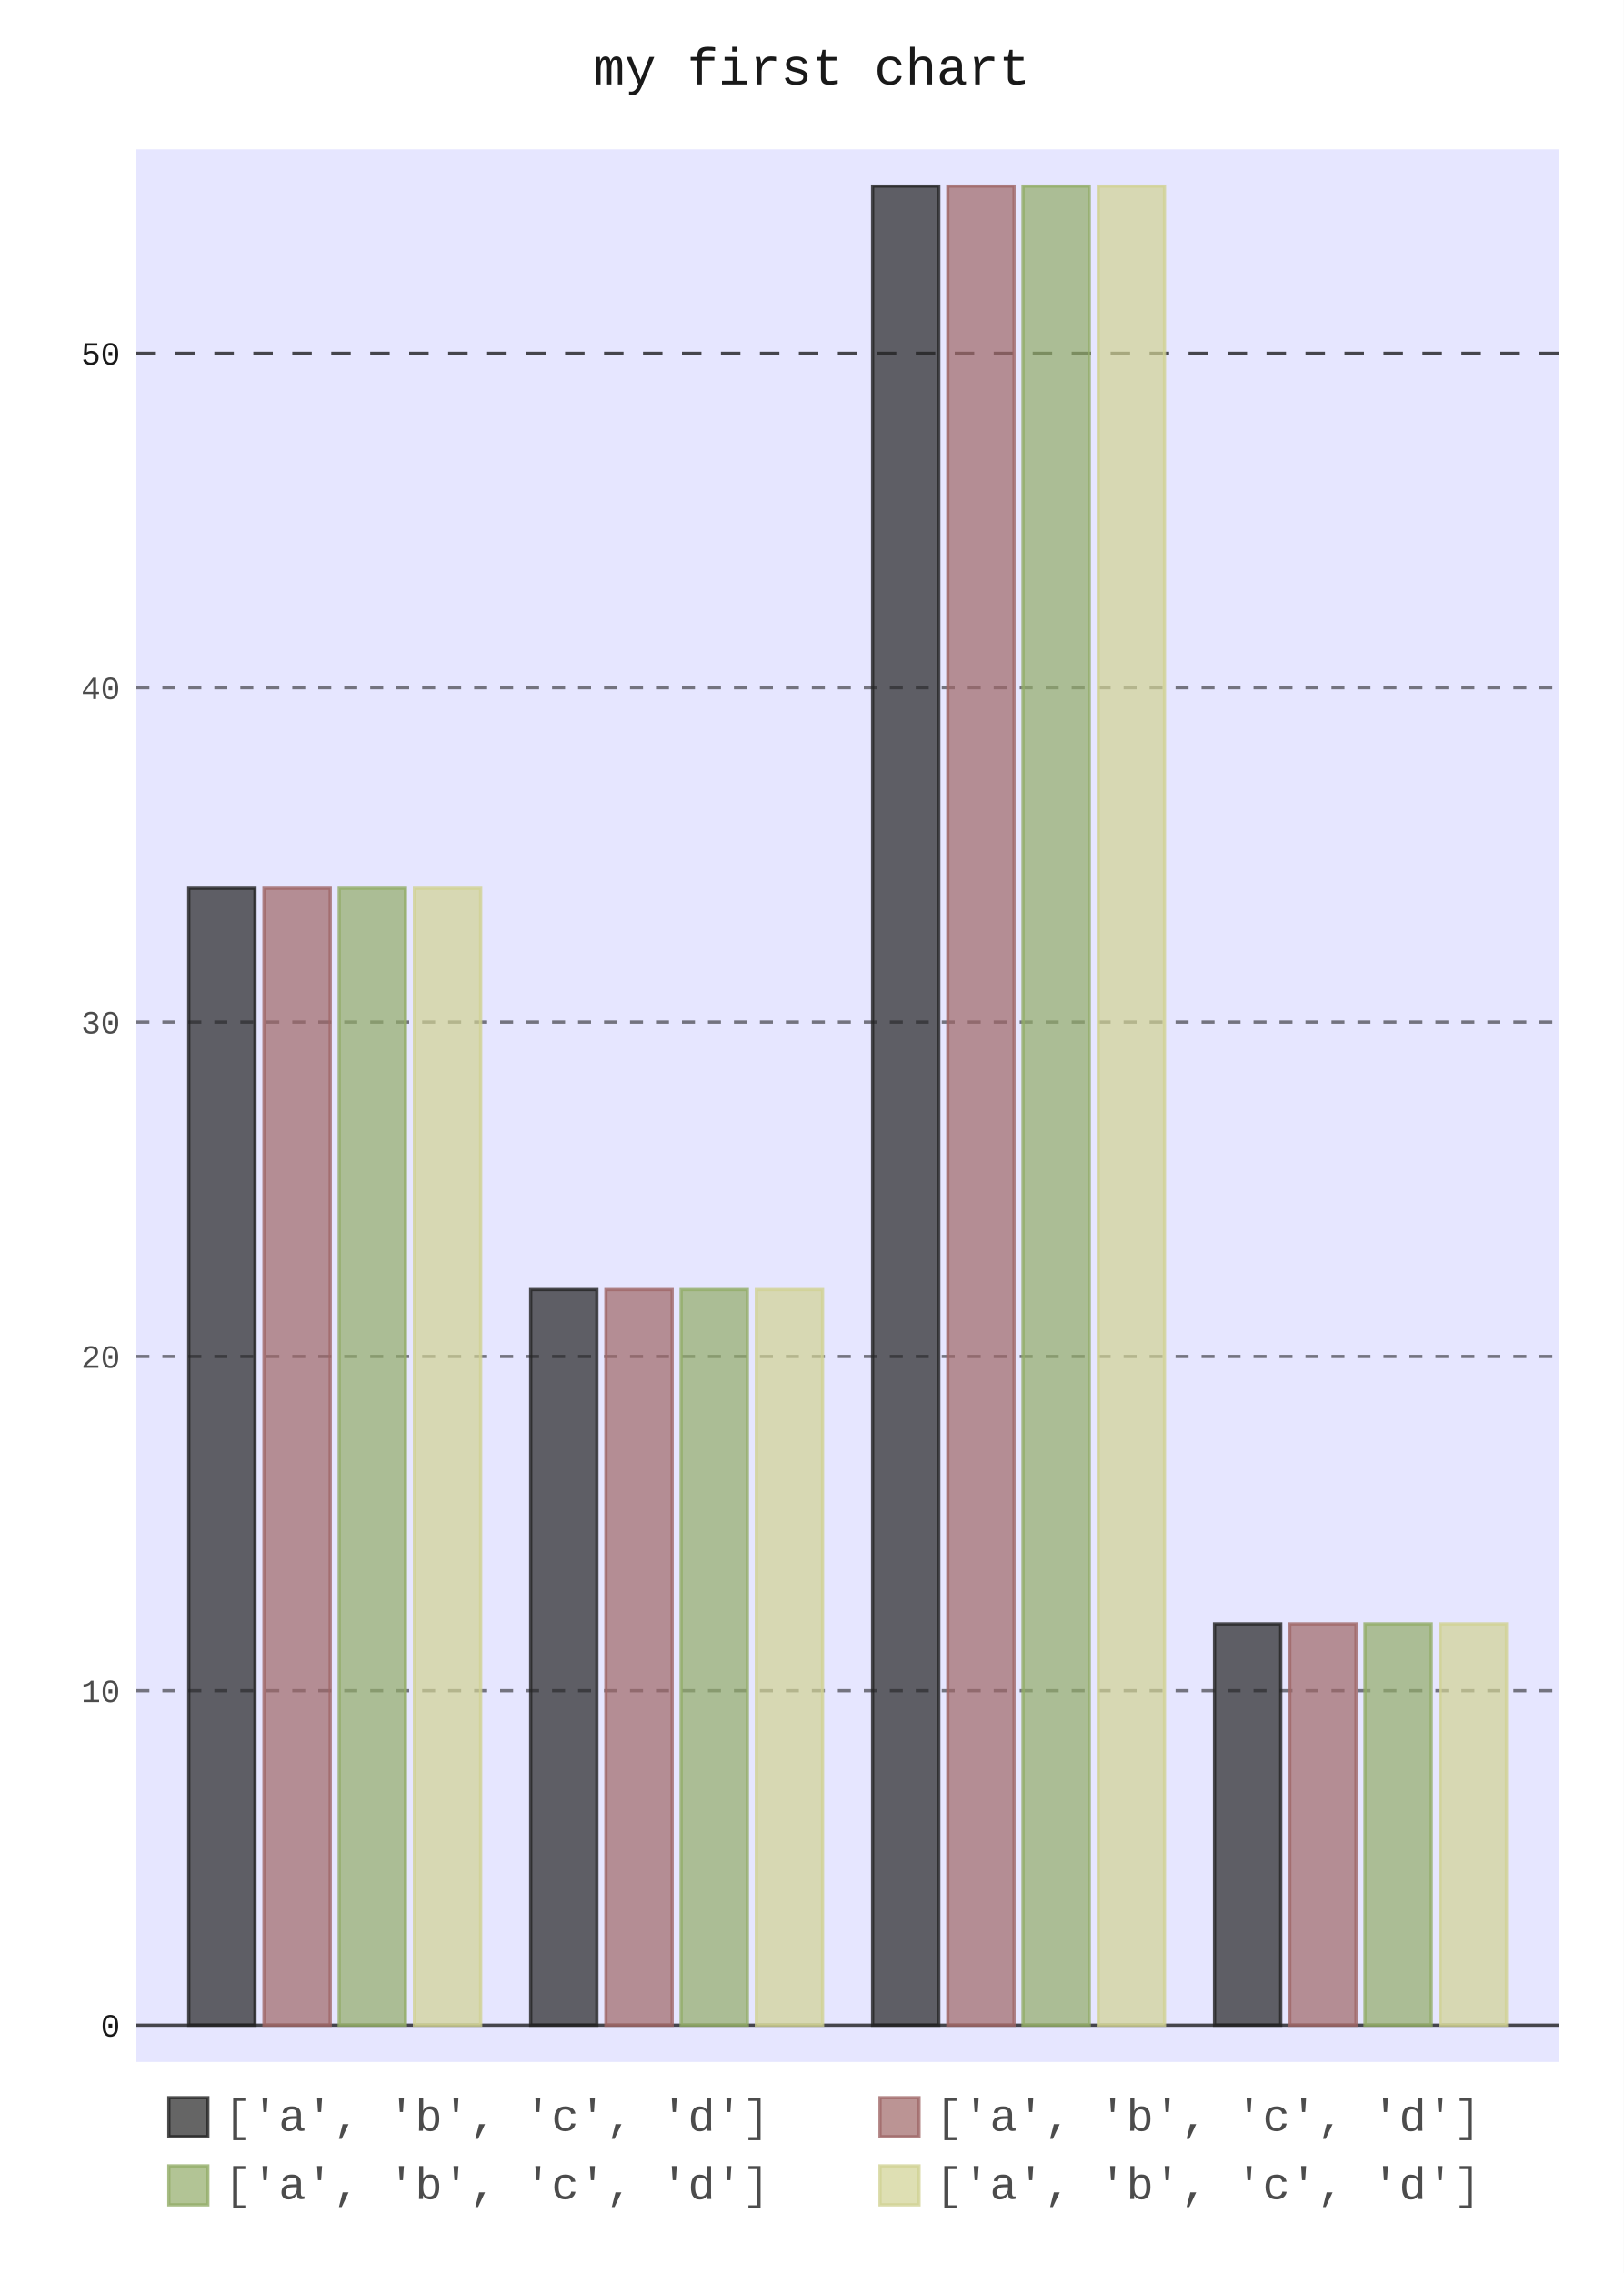
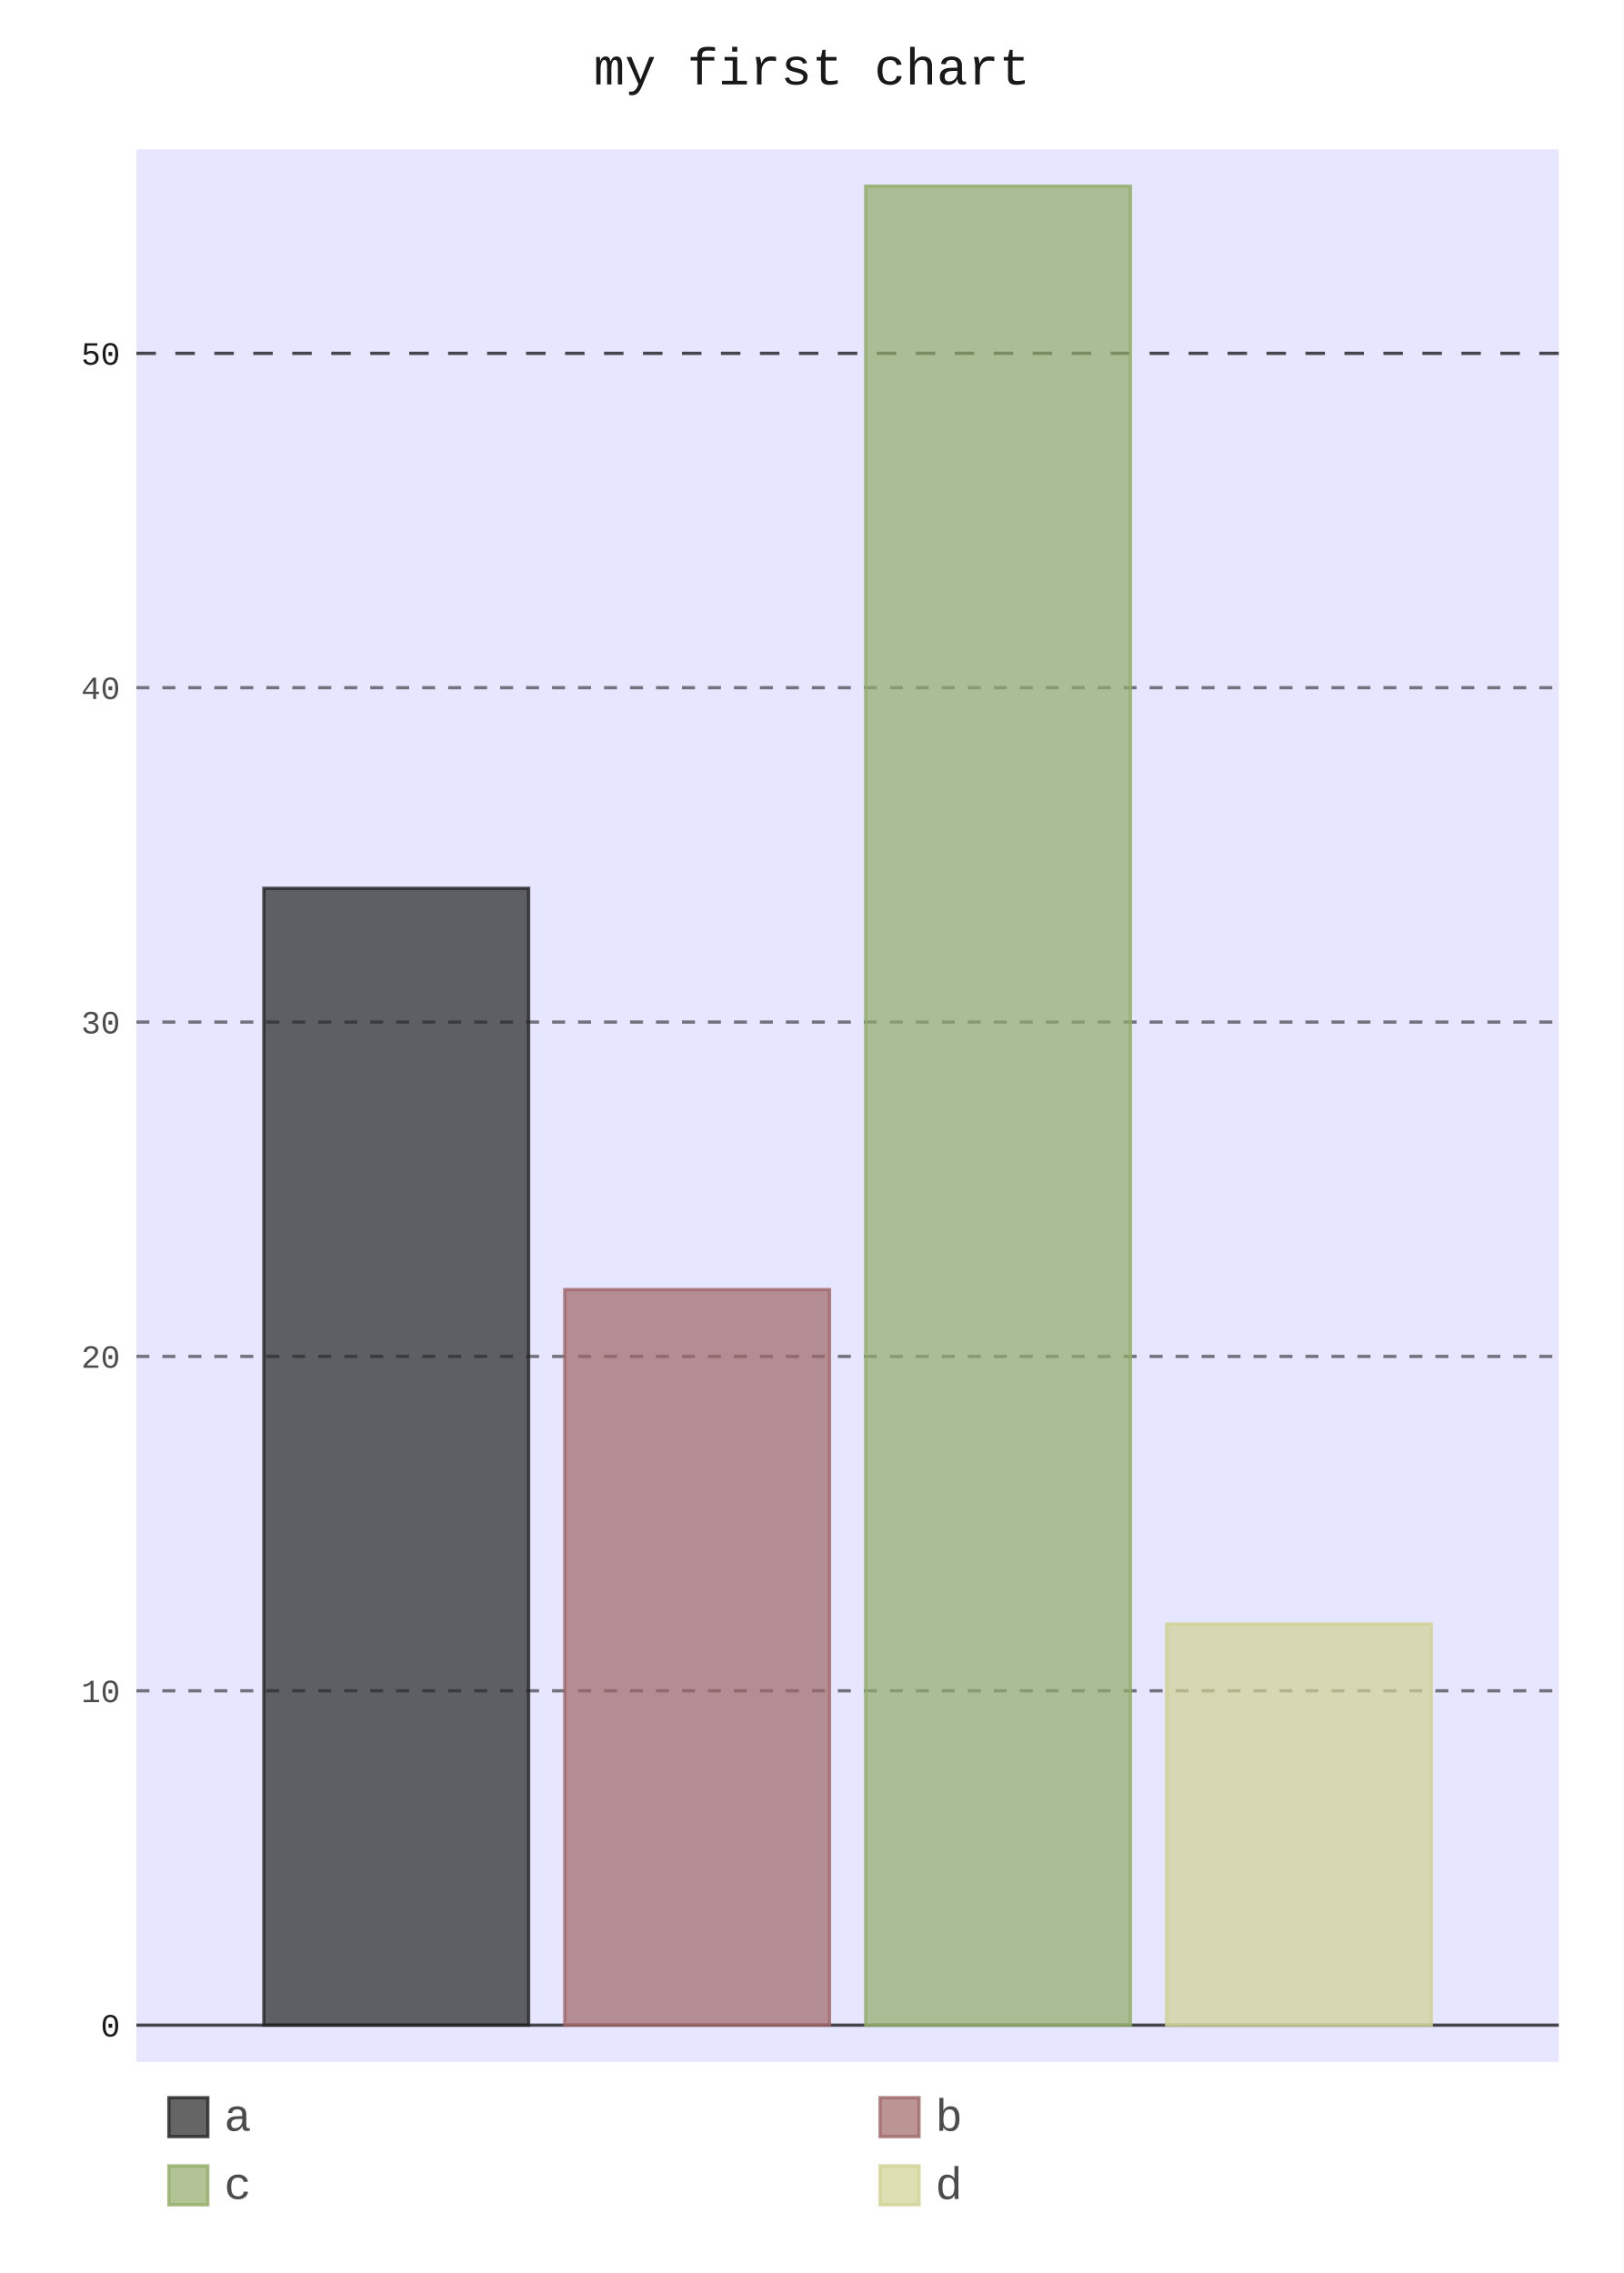
- <svg xmlns="http://www.w3.org/2000/svg" class="pygal-chart" id="chart-20c61601-72b8-4c2a-8d84-35649854fe29" viewBox="0 0 500 700">
+ <svg xmlns="http://www.w3.org/2000/svg" class="pygal-chart" id="chart-bbf95886-32be-4651-8cec-515d340e7dae" viewBox="0 0 500 700">
  <defs>
-     <style type="text/css">#chart-20c61601-72b8-4c2a-8d84-35649854fe29{-webkit-user-select:none;-webkit-font-smoothing:antialiased;font-family:Consolas,"Liberation Mono",Menlo,Courier,monospace}#chart-20c61601-72b8-4c2a-8d84-35649854fe29 .title{font-family:Consolas,"Liberation Mono",Menlo,Courier,monospace;font-size:16px}#chart-20c61601-72b8-4c2a-8d84-35649854fe29 .legends .legend text{font-family:Consolas,"Liberation Mono",Menlo,Courier,monospace;font-size:14px}#chart-20c61601-72b8-4c2a-8d84-35649854fe29 .axis text{font-family:Consolas,"Liberation Mono",Menlo,Courier,monospace;font-size:10px}#chart-20c61601-72b8-4c2a-8d84-35649854fe29 .axis text.major{font-family:Consolas,"Liberation Mono",Menlo,Courier,monospace;font-size:10px}#chart-20c61601-72b8-4c2a-8d84-35649854fe29 .text-overlay text.value{font-family:Consolas,"Liberation Mono",Menlo,Courier,monospace;font-size:16px}#chart-20c61601-72b8-4c2a-8d84-35649854fe29 .text-overlay text.label{font-family:Consolas,"Liberation Mono",Menlo,Courier,monospace;font-size:10px}#chart-20c61601-72b8-4c2a-8d84-35649854fe29 .tooltip{font-family:Consolas,"Liberation Mono",Menlo,Courier,monospace;font-size:14px}#chart-20c61601-72b8-4c2a-8d84-35649854fe29 text.no_data{font-family:Consolas,"Liberation Mono",Menlo,Courier,monospace;font-size:64px}
- #chart-20c61601-72b8-4c2a-8d84-35649854fe29{background-color:white}#chart-20c61601-72b8-4c2a-8d84-35649854fe29 path,#chart-20c61601-72b8-4c2a-8d84-35649854fe29 line,#chart-20c61601-72b8-4c2a-8d84-35649854fe29 rect,#chart-20c61601-72b8-4c2a-8d84-35649854fe29 circle{-webkit-transition:150ms;-moz-transition:150ms;transition:150ms}#chart-20c61601-72b8-4c2a-8d84-35649854fe29 .graph &gt; .background{fill:white}#chart-20c61601-72b8-4c2a-8d84-35649854fe29 .plot &gt; .background{fill:rgba(0,0,255,0.1)}#chart-20c61601-72b8-4c2a-8d84-35649854fe29 .graph{fill:rgba(0,0,0,0.7)}#chart-20c61601-72b8-4c2a-8d84-35649854fe29 text.no_data{fill:rgba(0,0,0,0.9)}#chart-20c61601-72b8-4c2a-8d84-35649854fe29 .title{fill:rgba(0,0,0,0.9)}#chart-20c61601-72b8-4c2a-8d84-35649854fe29 .legends .legend text{fill:rgba(0,0,0,0.7)}#chart-20c61601-72b8-4c2a-8d84-35649854fe29 .legends .legend:hover text{fill:rgba(0,0,0,0.9)}#chart-20c61601-72b8-4c2a-8d84-35649854fe29 .axis .line{stroke:rgba(0,0,0,0.9)}#chart-20c61601-72b8-4c2a-8d84-35649854fe29 .axis .guide.line{stroke:rgba(0,0,0,0.5)}#chart-20c61601-72b8-4c2a-8d84-35649854fe29 .axis .major.line{stroke:rgba(0,0,0,0.7)}#chart-20c61601-72b8-4c2a-8d84-35649854fe29 .axis text.major{fill:rgba(0,0,0,0.9)}#chart-20c61601-72b8-4c2a-8d84-35649854fe29 .axis.y .guides:hover .guide.line,#chart-20c61601-72b8-4c2a-8d84-35649854fe29 .line-graph .axis.x .guides:hover .guide.line,#chart-20c61601-72b8-4c2a-8d84-35649854fe29 .stackedline-graph .axis.x .guides:hover .guide.line,#chart-20c61601-72b8-4c2a-8d84-35649854fe29 .xy-graph .axis.x .guides:hover .guide.line{stroke:rgba(0,0,0,0.9)}#chart-20c61601-72b8-4c2a-8d84-35649854fe29 .axis .guides:hover text{fill:rgba(0,0,0,0.9)}#chart-20c61601-72b8-4c2a-8d84-35649854fe29 .reactive{fill-opacity:.7;stroke-opacity:.8}#chart-20c61601-72b8-4c2a-8d84-35649854fe29 .ci{stroke:rgba(0,0,0,0.7)}#chart-20c61601-72b8-4c2a-8d84-35649854fe29 .reactive.active,#chart-20c61601-72b8-4c2a-8d84-35649854fe29 .active .reactive{fill-opacity:.8;stroke-opacity:.9;stroke-width:4}#chart-20c61601-72b8-4c2a-8d84-35649854fe29 .ci .reactive.active{stroke-width:1.5}#chart-20c61601-72b8-4c2a-8d84-35649854fe29 .series text{fill:rgba(0,0,0,0.9)}#chart-20c61601-72b8-4c2a-8d84-35649854fe29 .tooltip rect{fill:rgba(0,0,255,0.1);stroke:rgba(0,0,0,0.9);-webkit-transition:opacity 150ms;-moz-transition:opacity 150ms;transition:opacity 150ms}#chart-20c61601-72b8-4c2a-8d84-35649854fe29 .tooltip .label{fill:rgba(0,0,0,0.7)}#chart-20c61601-72b8-4c2a-8d84-35649854fe29 .tooltip .label{fill:rgba(0,0,0,0.7)}#chart-20c61601-72b8-4c2a-8d84-35649854fe29 .tooltip .legend{font-size:.8em;fill:rgba(0,0,0,0.5)}#chart-20c61601-72b8-4c2a-8d84-35649854fe29 .tooltip .x_label{font-size:.6em;fill:rgba(0,0,0,0.9)}#chart-20c61601-72b8-4c2a-8d84-35649854fe29 .tooltip .xlink{font-size:.5em;text-decoration:underline}#chart-20c61601-72b8-4c2a-8d84-35649854fe29 .tooltip .value{font-size:1.5em}#chart-20c61601-72b8-4c2a-8d84-35649854fe29 .bound{font-size:.5em}#chart-20c61601-72b8-4c2a-8d84-35649854fe29 .max-value{font-size:.75em;fill:rgba(0,0,0,0.5)}#chart-20c61601-72b8-4c2a-8d84-35649854fe29 .map-element{fill:rgba(0,0,255,0.1);stroke:rgba(0,0,0,0.5) !important}#chart-20c61601-72b8-4c2a-8d84-35649854fe29 .map-element .reactive{fill-opacity:inherit;stroke-opacity:inherit}#chart-20c61601-72b8-4c2a-8d84-35649854fe29 .color-0,#chart-20c61601-72b8-4c2a-8d84-35649854fe29 .color-0 a:visited{stroke:#242424;fill:#242424}#chart-20c61601-72b8-4c2a-8d84-35649854fe29 .color-1,#chart-20c61601-72b8-4c2a-8d84-35649854fe29 .color-1 a:visited{stroke:#9f6767;fill:#9f6767}#chart-20c61601-72b8-4c2a-8d84-35649854fe29 .color-2,#chart-20c61601-72b8-4c2a-8d84-35649854fe29 .color-2 a:visited{stroke:#92ac68;fill:#92ac68}#chart-20c61601-72b8-4c2a-8d84-35649854fe29 .color-3,#chart-20c61601-72b8-4c2a-8d84-35649854fe29 .color-3 a:visited{stroke:#d0d293;fill:#d0d293}#chart-20c61601-72b8-4c2a-8d84-35649854fe29 .text-overlay .color-0 text{fill:white}#chart-20c61601-72b8-4c2a-8d84-35649854fe29 .text-overlay .color-1 text{fill:black}#chart-20c61601-72b8-4c2a-8d84-35649854fe29 .text-overlay .color-2 text{fill:black}#chart-20c61601-72b8-4c2a-8d84-35649854fe29 .text-overlay .color-3 text{fill:black}
- #chart-20c61601-72b8-4c2a-8d84-35649854fe29 text.no_data{text-anchor:middle}#chart-20c61601-72b8-4c2a-8d84-35649854fe29 .guide.line{fill:none}#chart-20c61601-72b8-4c2a-8d84-35649854fe29 .centered{text-anchor:middle}#chart-20c61601-72b8-4c2a-8d84-35649854fe29 .title{text-anchor:middle}#chart-20c61601-72b8-4c2a-8d84-35649854fe29 .legends .legend text{fill-opacity:1}#chart-20c61601-72b8-4c2a-8d84-35649854fe29 .axis.x text{text-anchor:middle}#chart-20c61601-72b8-4c2a-8d84-35649854fe29 .axis.x:not(.web) text[transform]{text-anchor:start}#chart-20c61601-72b8-4c2a-8d84-35649854fe29 .axis.x:not(.web) text[transform].backwards{text-anchor:end}#chart-20c61601-72b8-4c2a-8d84-35649854fe29 .axis.y text{text-anchor:end}#chart-20c61601-72b8-4c2a-8d84-35649854fe29 .axis.y text[transform].backwards{text-anchor:start}#chart-20c61601-72b8-4c2a-8d84-35649854fe29 .axis.y2 text{text-anchor:start}#chart-20c61601-72b8-4c2a-8d84-35649854fe29 .axis.y2 text[transform].backwards{text-anchor:end}#chart-20c61601-72b8-4c2a-8d84-35649854fe29 .axis .guide.line{stroke-dasharray:4,4}#chart-20c61601-72b8-4c2a-8d84-35649854fe29 .axis .major.guide.line{stroke-dasharray:6,6}#chart-20c61601-72b8-4c2a-8d84-35649854fe29 .horizontal .axis.y .guide.line,#chart-20c61601-72b8-4c2a-8d84-35649854fe29 .horizontal .axis.y2 .guide.line,#chart-20c61601-72b8-4c2a-8d84-35649854fe29 .vertical .axis.x .guide.line{opacity:0}#chart-20c61601-72b8-4c2a-8d84-35649854fe29 .horizontal .axis.always_show .guide.line,#chart-20c61601-72b8-4c2a-8d84-35649854fe29 .vertical .axis.always_show .guide.line{opacity:1 !important}#chart-20c61601-72b8-4c2a-8d84-35649854fe29 .axis.y .guides:hover .guide.line,#chart-20c61601-72b8-4c2a-8d84-35649854fe29 .axis.y2 .guides:hover .guide.line,#chart-20c61601-72b8-4c2a-8d84-35649854fe29 .axis.x .guides:hover .guide.line{opacity:1}#chart-20c61601-72b8-4c2a-8d84-35649854fe29 .axis .guides:hover text{opacity:1}#chart-20c61601-72b8-4c2a-8d84-35649854fe29 .nofill{fill:none}#chart-20c61601-72b8-4c2a-8d84-35649854fe29 .subtle-fill{fill-opacity:.2}#chart-20c61601-72b8-4c2a-8d84-35649854fe29 .dot{stroke-width:1px;fill-opacity:1}#chart-20c61601-72b8-4c2a-8d84-35649854fe29 .dot.active{stroke-width:5px}#chart-20c61601-72b8-4c2a-8d84-35649854fe29 .dot.negative{fill:transparent}#chart-20c61601-72b8-4c2a-8d84-35649854fe29 text,#chart-20c61601-72b8-4c2a-8d84-35649854fe29 tspan{stroke:none !important}#chart-20c61601-72b8-4c2a-8d84-35649854fe29 .series text.active{opacity:1}#chart-20c61601-72b8-4c2a-8d84-35649854fe29 .tooltip rect{fill-opacity:.95;stroke-width:.5}#chart-20c61601-72b8-4c2a-8d84-35649854fe29 .tooltip text{fill-opacity:1}#chart-20c61601-72b8-4c2a-8d84-35649854fe29 .showable{visibility:hidden}#chart-20c61601-72b8-4c2a-8d84-35649854fe29 .showable.shown{visibility:visible}#chart-20c61601-72b8-4c2a-8d84-35649854fe29 .gauge-background{fill:rgba(229,229,229,1);stroke:none}#chart-20c61601-72b8-4c2a-8d84-35649854fe29 .bg-lines{stroke:white;stroke-width:2px}</style>
+     <style type="text/css">#chart-bbf95886-32be-4651-8cec-515d340e7dae{-webkit-user-select:none;-webkit-font-smoothing:antialiased;font-family:Consolas,"Liberation Mono",Menlo,Courier,monospace}#chart-bbf95886-32be-4651-8cec-515d340e7dae .title{font-family:Consolas,"Liberation Mono",Menlo,Courier,monospace;font-size:16px}#chart-bbf95886-32be-4651-8cec-515d340e7dae .legends .legend text{font-family:Consolas,"Liberation Mono",Menlo,Courier,monospace;font-size:14px}#chart-bbf95886-32be-4651-8cec-515d340e7dae .axis text{font-family:Consolas,"Liberation Mono",Menlo,Courier,monospace;font-size:10px}#chart-bbf95886-32be-4651-8cec-515d340e7dae .axis text.major{font-family:Consolas,"Liberation Mono",Menlo,Courier,monospace;font-size:10px}#chart-bbf95886-32be-4651-8cec-515d340e7dae .text-overlay text.value{font-family:Consolas,"Liberation Mono",Menlo,Courier,monospace;font-size:16px}#chart-bbf95886-32be-4651-8cec-515d340e7dae .text-overlay text.label{font-family:Consolas,"Liberation Mono",Menlo,Courier,monospace;font-size:10px}#chart-bbf95886-32be-4651-8cec-515d340e7dae .tooltip{font-family:Consolas,"Liberation Mono",Menlo,Courier,monospace;font-size:14px}#chart-bbf95886-32be-4651-8cec-515d340e7dae text.no_data{font-family:Consolas,"Liberation Mono",Menlo,Courier,monospace;font-size:64px}
+ #chart-bbf95886-32be-4651-8cec-515d340e7dae{background-color:white}#chart-bbf95886-32be-4651-8cec-515d340e7dae path,#chart-bbf95886-32be-4651-8cec-515d340e7dae line,#chart-bbf95886-32be-4651-8cec-515d340e7dae rect,#chart-bbf95886-32be-4651-8cec-515d340e7dae circle{-webkit-transition:150ms;-moz-transition:150ms;transition:150ms}#chart-bbf95886-32be-4651-8cec-515d340e7dae .graph &gt; .background{fill:white}#chart-bbf95886-32be-4651-8cec-515d340e7dae .plot &gt; .background{fill:rgba(0,0,255,0.1)}#chart-bbf95886-32be-4651-8cec-515d340e7dae .graph{fill:rgba(0,0,0,0.7)}#chart-bbf95886-32be-4651-8cec-515d340e7dae text.no_data{fill:rgba(0,0,0,0.9)}#chart-bbf95886-32be-4651-8cec-515d340e7dae .title{fill:rgba(0,0,0,0.9)}#chart-bbf95886-32be-4651-8cec-515d340e7dae .legends .legend text{fill:rgba(0,0,0,0.7)}#chart-bbf95886-32be-4651-8cec-515d340e7dae .legends .legend:hover text{fill:rgba(0,0,0,0.9)}#chart-bbf95886-32be-4651-8cec-515d340e7dae .axis .line{stroke:rgba(0,0,0,0.9)}#chart-bbf95886-32be-4651-8cec-515d340e7dae .axis .guide.line{stroke:rgba(0,0,0,0.5)}#chart-bbf95886-32be-4651-8cec-515d340e7dae .axis .major.line{stroke:rgba(0,0,0,0.7)}#chart-bbf95886-32be-4651-8cec-515d340e7dae .axis text.major{fill:rgba(0,0,0,0.9)}#chart-bbf95886-32be-4651-8cec-515d340e7dae .axis.y .guides:hover .guide.line,#chart-bbf95886-32be-4651-8cec-515d340e7dae .line-graph .axis.x .guides:hover .guide.line,#chart-bbf95886-32be-4651-8cec-515d340e7dae .stackedline-graph .axis.x .guides:hover .guide.line,#chart-bbf95886-32be-4651-8cec-515d340e7dae .xy-graph .axis.x .guides:hover .guide.line{stroke:rgba(0,0,0,0.9)}#chart-bbf95886-32be-4651-8cec-515d340e7dae .axis .guides:hover text{fill:rgba(0,0,0,0.9)}#chart-bbf95886-32be-4651-8cec-515d340e7dae .reactive{fill-opacity:.7;stroke-opacity:.8}#chart-bbf95886-32be-4651-8cec-515d340e7dae .ci{stroke:rgba(0,0,0,0.7)}#chart-bbf95886-32be-4651-8cec-515d340e7dae .reactive.active,#chart-bbf95886-32be-4651-8cec-515d340e7dae .active .reactive{fill-opacity:.8;stroke-opacity:.9;stroke-width:4}#chart-bbf95886-32be-4651-8cec-515d340e7dae .ci .reactive.active{stroke-width:1.5}#chart-bbf95886-32be-4651-8cec-515d340e7dae .series text{fill:rgba(0,0,0,0.9)}#chart-bbf95886-32be-4651-8cec-515d340e7dae .tooltip rect{fill:rgba(0,0,255,0.1);stroke:rgba(0,0,0,0.9);-webkit-transition:opacity 150ms;-moz-transition:opacity 150ms;transition:opacity 150ms}#chart-bbf95886-32be-4651-8cec-515d340e7dae .tooltip .label{fill:rgba(0,0,0,0.7)}#chart-bbf95886-32be-4651-8cec-515d340e7dae .tooltip .label{fill:rgba(0,0,0,0.7)}#chart-bbf95886-32be-4651-8cec-515d340e7dae .tooltip .legend{font-size:.8em;fill:rgba(0,0,0,0.5)}#chart-bbf95886-32be-4651-8cec-515d340e7dae .tooltip .x_label{font-size:.6em;fill:rgba(0,0,0,0.9)}#chart-bbf95886-32be-4651-8cec-515d340e7dae .tooltip .xlink{font-size:.5em;text-decoration:underline}#chart-bbf95886-32be-4651-8cec-515d340e7dae .tooltip .value{font-size:1.5em}#chart-bbf95886-32be-4651-8cec-515d340e7dae .bound{font-size:.5em}#chart-bbf95886-32be-4651-8cec-515d340e7dae .max-value{font-size:.75em;fill:rgba(0,0,0,0.5)}#chart-bbf95886-32be-4651-8cec-515d340e7dae .map-element{fill:rgba(0,0,255,0.1);stroke:rgba(0,0,0,0.5) !important}#chart-bbf95886-32be-4651-8cec-515d340e7dae .map-element .reactive{fill-opacity:inherit;stroke-opacity:inherit}#chart-bbf95886-32be-4651-8cec-515d340e7dae .color-0,#chart-bbf95886-32be-4651-8cec-515d340e7dae .color-0 a:visited{stroke:#242424;fill:#242424}#chart-bbf95886-32be-4651-8cec-515d340e7dae .color-1,#chart-bbf95886-32be-4651-8cec-515d340e7dae .color-1 a:visited{stroke:#9f6767;fill:#9f6767}#chart-bbf95886-32be-4651-8cec-515d340e7dae .color-2,#chart-bbf95886-32be-4651-8cec-515d340e7dae .color-2 a:visited{stroke:#92ac68;fill:#92ac68}#chart-bbf95886-32be-4651-8cec-515d340e7dae .color-3,#chart-bbf95886-32be-4651-8cec-515d340e7dae .color-3 a:visited{stroke:#d0d293;fill:#d0d293}#chart-bbf95886-32be-4651-8cec-515d340e7dae .text-overlay .color-0 text{fill:white}#chart-bbf95886-32be-4651-8cec-515d340e7dae .text-overlay .color-1 text{fill:black}#chart-bbf95886-32be-4651-8cec-515d340e7dae .text-overlay .color-2 text{fill:black}#chart-bbf95886-32be-4651-8cec-515d340e7dae .text-overlay .color-3 text{fill:black}
+ #chart-bbf95886-32be-4651-8cec-515d340e7dae text.no_data{text-anchor:middle}#chart-bbf95886-32be-4651-8cec-515d340e7dae .guide.line{fill:none}#chart-bbf95886-32be-4651-8cec-515d340e7dae .centered{text-anchor:middle}#chart-bbf95886-32be-4651-8cec-515d340e7dae .title{text-anchor:middle}#chart-bbf95886-32be-4651-8cec-515d340e7dae .legends .legend text{fill-opacity:1}#chart-bbf95886-32be-4651-8cec-515d340e7dae .axis.x text{text-anchor:middle}#chart-bbf95886-32be-4651-8cec-515d340e7dae .axis.x:not(.web) text[transform]{text-anchor:start}#chart-bbf95886-32be-4651-8cec-515d340e7dae .axis.x:not(.web) text[transform].backwards{text-anchor:end}#chart-bbf95886-32be-4651-8cec-515d340e7dae .axis.y text{text-anchor:end}#chart-bbf95886-32be-4651-8cec-515d340e7dae .axis.y text[transform].backwards{text-anchor:start}#chart-bbf95886-32be-4651-8cec-515d340e7dae .axis.y2 text{text-anchor:start}#chart-bbf95886-32be-4651-8cec-515d340e7dae .axis.y2 text[transform].backwards{text-anchor:end}#chart-bbf95886-32be-4651-8cec-515d340e7dae .axis .guide.line{stroke-dasharray:4,4}#chart-bbf95886-32be-4651-8cec-515d340e7dae .axis .major.guide.line{stroke-dasharray:6,6}#chart-bbf95886-32be-4651-8cec-515d340e7dae .horizontal .axis.y .guide.line,#chart-bbf95886-32be-4651-8cec-515d340e7dae .horizontal .axis.y2 .guide.line,#chart-bbf95886-32be-4651-8cec-515d340e7dae .vertical .axis.x .guide.line{opacity:0}#chart-bbf95886-32be-4651-8cec-515d340e7dae .horizontal .axis.always_show .guide.line,#chart-bbf95886-32be-4651-8cec-515d340e7dae .vertical .axis.always_show .guide.line{opacity:1 !important}#chart-bbf95886-32be-4651-8cec-515d340e7dae .axis.y .guides:hover .guide.line,#chart-bbf95886-32be-4651-8cec-515d340e7dae .axis.y2 .guides:hover .guide.line,#chart-bbf95886-32be-4651-8cec-515d340e7dae .axis.x .guides:hover .guide.line{opacity:1}#chart-bbf95886-32be-4651-8cec-515d340e7dae .axis .guides:hover text{opacity:1}#chart-bbf95886-32be-4651-8cec-515d340e7dae .nofill{fill:none}#chart-bbf95886-32be-4651-8cec-515d340e7dae .subtle-fill{fill-opacity:.2}#chart-bbf95886-32be-4651-8cec-515d340e7dae .dot{stroke-width:1px;fill-opacity:1}#chart-bbf95886-32be-4651-8cec-515d340e7dae .dot.active{stroke-width:5px}#chart-bbf95886-32be-4651-8cec-515d340e7dae .dot.negative{fill:transparent}#chart-bbf95886-32be-4651-8cec-515d340e7dae text,#chart-bbf95886-32be-4651-8cec-515d340e7dae tspan{stroke:none !important}#chart-bbf95886-32be-4651-8cec-515d340e7dae .series text.active{opacity:1}#chart-bbf95886-32be-4651-8cec-515d340e7dae .tooltip rect{fill-opacity:.95;stroke-width:.5}#chart-bbf95886-32be-4651-8cec-515d340e7dae .tooltip text{fill-opacity:1}#chart-bbf95886-32be-4651-8cec-515d340e7dae .showable{visibility:hidden}#chart-bbf95886-32be-4651-8cec-515d340e7dae .showable.shown{visibility:visible}#chart-bbf95886-32be-4651-8cec-515d340e7dae .gauge-background{fill:rgba(229,229,229,1);stroke:none}#chart-bbf95886-32be-4651-8cec-515d340e7dae .bg-lines{stroke:white;stroke-width:2px}</style>
  </defs>
  <g class="graph bar-graph vertical">
    <rect class="background" height="700" width="500" x="0" y="0" />
    <g class="plot" transform="translate(42, 46)">
      <rect class="background" height="589.0" width="438.0" x="0" y="0" />
      <g class="axis y always_show">
        <g class="guides">
          <path class="axis major line" d="M0 577.673 h438" />
          <text class="major" x="-5" y="581.173">0</text>
        </g>
        <g class="guides">
          <path class="guide line" d="M0 474.701 h438" />
          <text class="" x="-5" y="478.201">10</text>
        </g>
        <g class="guides">
          <path class="guide line" d="M0 371.729 h438" />
          <text class="" x="-5" y="375.229">20</text>
        </g>
        <g class="guides">
          <path class="guide line" d="M0 268.757 h438" />
          <text class="" x="-5" y="272.257">30</text>
        </g>
        <g class="guides">
          <path class="guide line" d="M0 165.785 h438" />
          <text class="" x="-5" y="169.285">40</text>
        </g>
        <g class="guides">
          <path class="major guide line" d="M0 62.813 h438" />
          <text class="major" x="-5" y="66.313">50</text>
        </g>
      </g>
      <g class="series serie-0 color-0">
        <g class="bars">
          <g class="bar">
-             <rect class="rect reactive tooltip-trigger" height="350.105" rx="0" ry="0" width="20.384" x="16.13" y="227.568" />
-           </g>
-           <g class="bar">
-             <rect class="rect reactive tooltip-trigger" height="226.538" rx="0" ry="0" width="20.384" x="121.419" y="351.135" />
-           </g>
-           <g class="bar">
-             <rect class="rect reactive tooltip-trigger" height="566.346" rx="0" ry="0" width="20.384" x="226.707" y="11.327" />
-           </g>
-           <g class="bar">
-             <rect class="rect reactive tooltip-trigger" height="123.566" rx="0" ry="0" width="20.384" x="331.996" y="454.107" />
+             <rect class="rect reactive tooltip-trigger" height="350.105" rx="0" ry="0" width="81.535" x="39.252" y="227.568" />
          </g>
        </g>
      </g>
      <g class="series serie-1 color-1">
        <g class="bars">
          <g class="bar">
-             <rect class="rect reactive tooltip-trigger" height="350.105" rx="0" ry="0" width="20.384" x="39.294" y="227.568" />
-           </g>
-           <g class="bar">
-             <rect class="rect reactive tooltip-trigger" height="226.538" rx="0" ry="0" width="20.384" x="144.582" y="351.135" />
-           </g>
-           <g class="bar">
-             <rect class="rect reactive tooltip-trigger" height="566.346" rx="0" ry="0" width="20.384" x="249.871" y="11.327" />
-           </g>
-           <g class="bar">
-             <rect class="rect reactive tooltip-trigger" height="123.566" rx="0" ry="0" width="20.384" x="355.159" y="454.107" />
+             <rect class="rect reactive tooltip-trigger" height="226.538" rx="0" ry="0" width="81.535" x="131.905" y="351.135" />
          </g>
        </g>
      </g>
      <g class="series serie-2 color-2">
        <g class="bars">
          <g class="bar">
-             <rect class="rect reactive tooltip-trigger" height="350.105" rx="0" ry="0" width="20.384" x="62.457" y="227.568" />
-           </g>
-           <g class="bar">
-             <rect class="rect reactive tooltip-trigger" height="226.538" rx="0" ry="0" width="20.384" x="167.746" y="351.135" />
-           </g>
-           <g class="bar">
-             <rect class="rect reactive tooltip-trigger" height="566.346" rx="0" ry="0" width="20.384" x="273.034" y="11.327" />
-           </g>
-           <g class="bar">
-             <rect class="rect reactive tooltip-trigger" height="123.566" rx="0" ry="0" width="20.384" x="378.322" y="454.107" />
+             <rect class="rect reactive tooltip-trigger" height="566.346" rx="0" ry="0" width="81.535" x="224.559" y="11.327" />
          </g>
        </g>
      </g>
      <g class="series serie-3 color-3">
        <g class="bars">
          <g class="bar">
-             <rect class="rect reactive tooltip-trigger" height="350.105" rx="0" ry="0" width="20.384" x="85.621" y="227.568" />
-           </g>
-           <g class="bar">
-             <rect class="rect reactive tooltip-trigger" height="226.538" rx="0" ry="0" width="20.384" x="190.909" y="351.135" />
-           </g>
-           <g class="bar">
-             <rect class="rect reactive tooltip-trigger" height="566.346" rx="0" ry="0" width="20.384" x="296.197" y="11.327" />
-           </g>
-           <g class="bar">
-             <rect class="rect reactive tooltip-trigger" height="123.566" rx="0" ry="0" width="20.384" x="401.486" y="454.107" />
+             <rect class="rect reactive tooltip-trigger" height="123.566" rx="0" ry="0" width="81.535" x="317.213" y="454.107" />
          </g>
        </g>
      </g>
    </g>
    <g class="titles">
      <text class="title plot_title" x="250.0" y="26">my first chart</text>
    </g>
    <g class="plot overlay" transform="translate(42, 46)">
      <g class="series serie-0 color-0" />
      <g class="series serie-1 color-1" />
      <g class="series serie-2 color-2" />
      <g class="series serie-3 color-3" />
    </g>
    <g class="plot text-overlay" transform="translate(42, 46)">
      <g class="series serie-0 color-0" />
      <g class="series serie-1 color-1" />
      <g class="series serie-2 color-2" />
      <g class="series serie-3 color-3" />
    </g>
    <g class="plot tooltip-overlay" transform="translate(42, 46)">
      <g class="tooltip" style="opacity: 0" transform="translate(0 0)">
        <rect class="tooltip-box" height="0" rx="0" ry="0" width="0" />
        <g class="text" />
      </g>
    </g>
    <g class="legends" transform="translate(52, 645)">
      <g class="legend reactive activate-serie" id="activate-serie-0">
        <rect class="color-0 reactive" height="12" width="12" x="0.0" y="1.0" />
-         <text x="17.0" y="11.2">['a', 'b', 'c', 'd']</text>
+         <text x="17.0" y="11.2">a</text>
      </g>
      <g class="legend reactive activate-serie" id="activate-serie-1">
        <rect class="color-1 reactive" height="12" width="12" x="219.0" y="1.0" />
-         <text x="236.0" y="11.2">['a', 'b', 'c', 'd']</text>
+         <text x="236.0" y="11.2">b</text>
      </g>
      <g class="legend reactive activate-serie" id="activate-serie-2">
        <rect class="color-2 reactive" height="12" width="12" x="0.0" y="22.0" />
-         <text x="17.0" y="32.2">['a', 'b', 'c', 'd']</text>
+         <text x="17.0" y="32.2">c</text>
      </g>
      <g class="legend reactive activate-serie" id="activate-serie-3">
        <rect class="color-3 reactive" height="12" width="12" x="219.0" y="22.0" />
-         <text x="236.0" y="32.2">['a', 'b', 'c', 'd']</text>
+         <text x="236.0" y="32.2">d</text>
      </g>
    </g>
  </g>
</svg>
